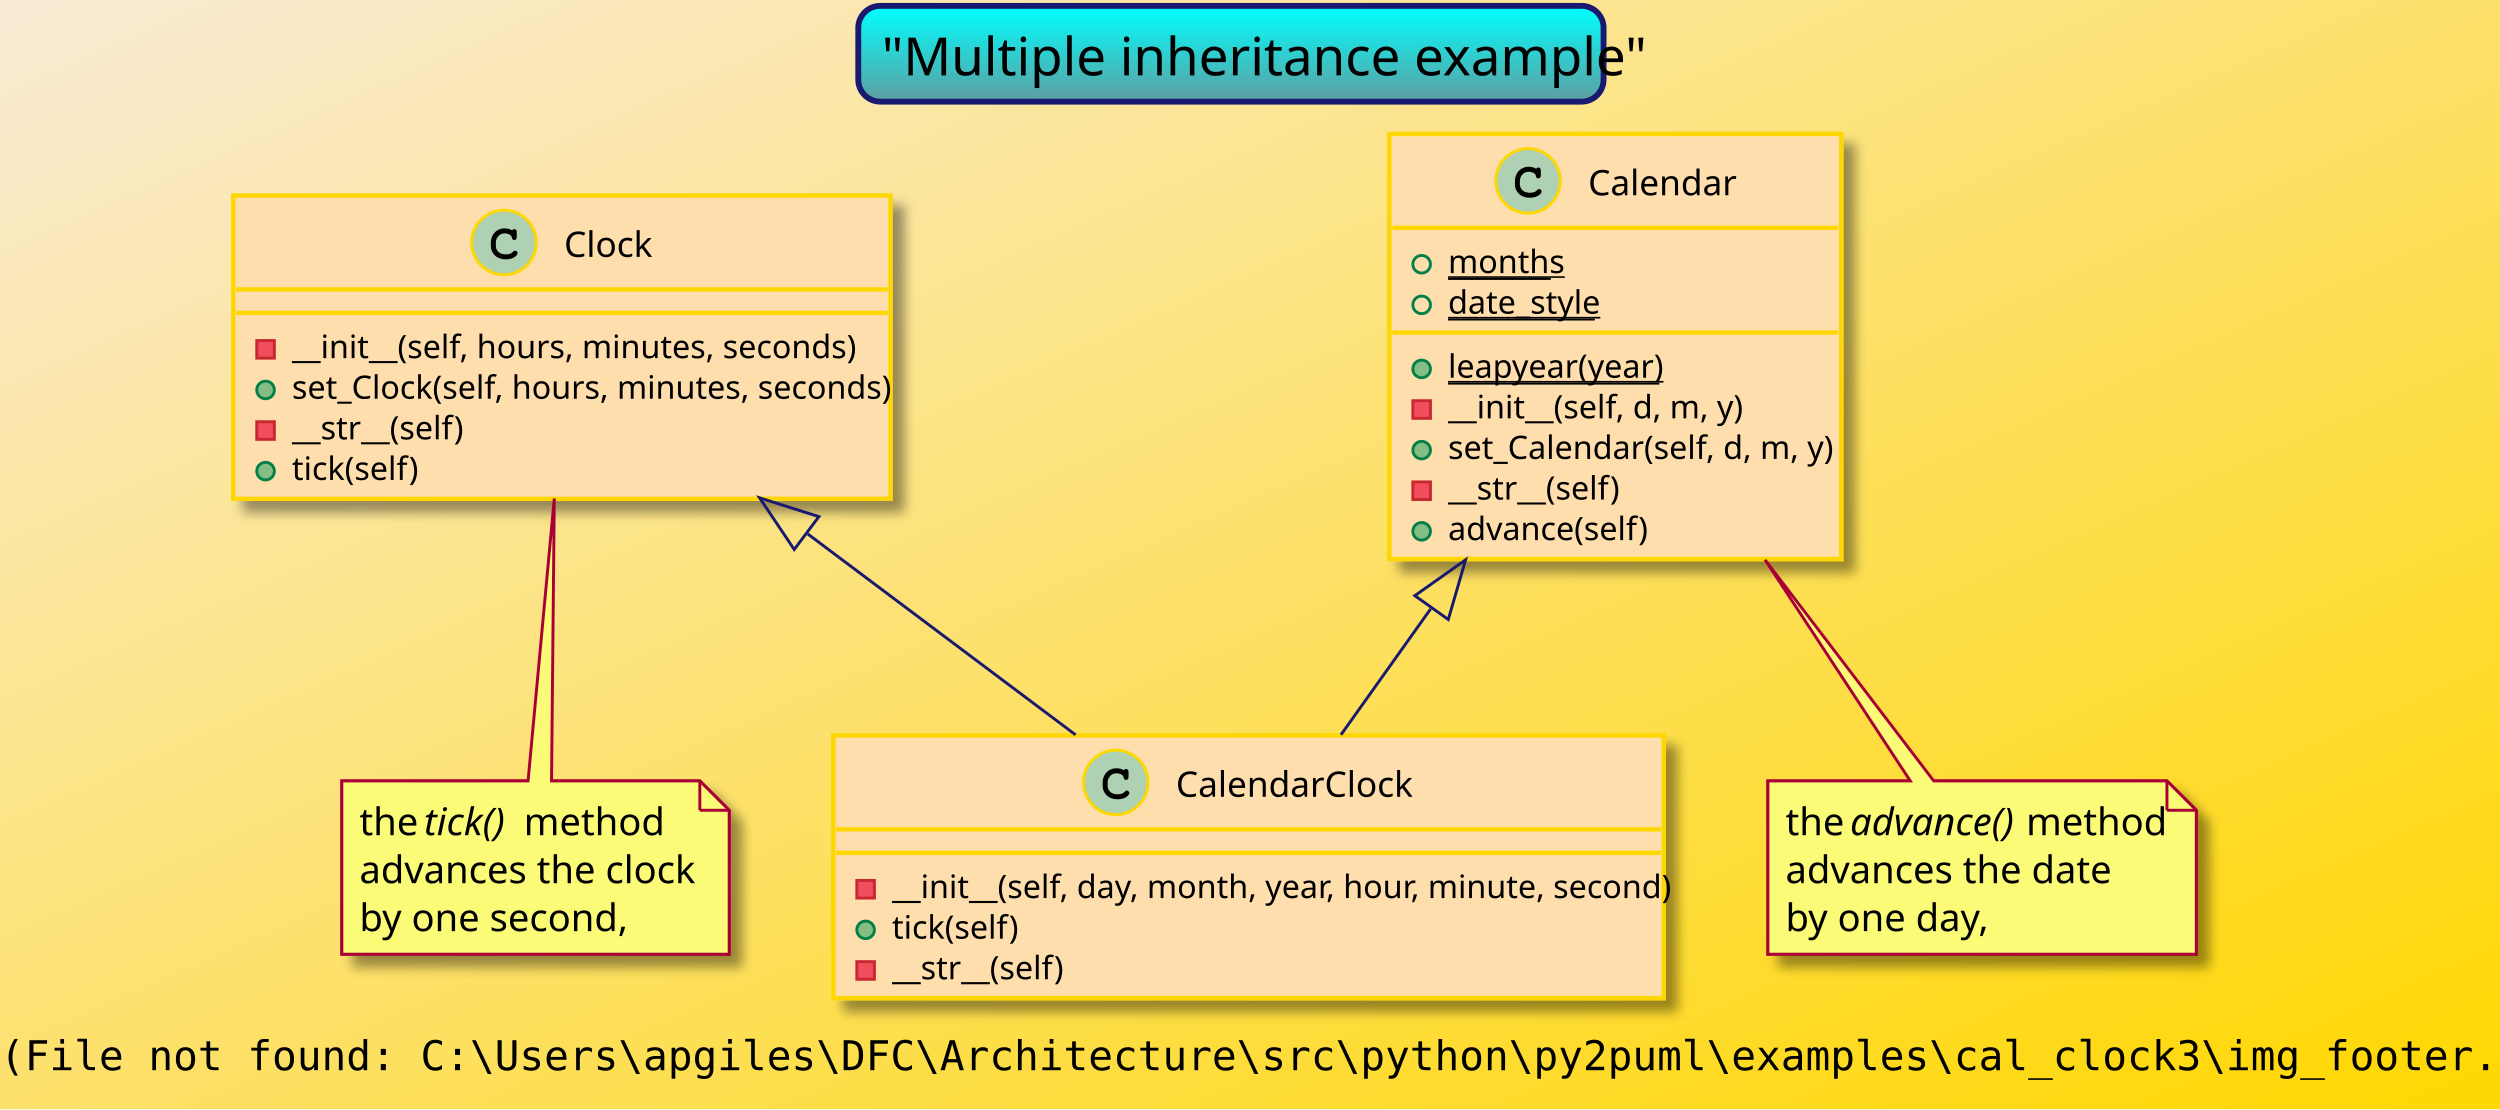
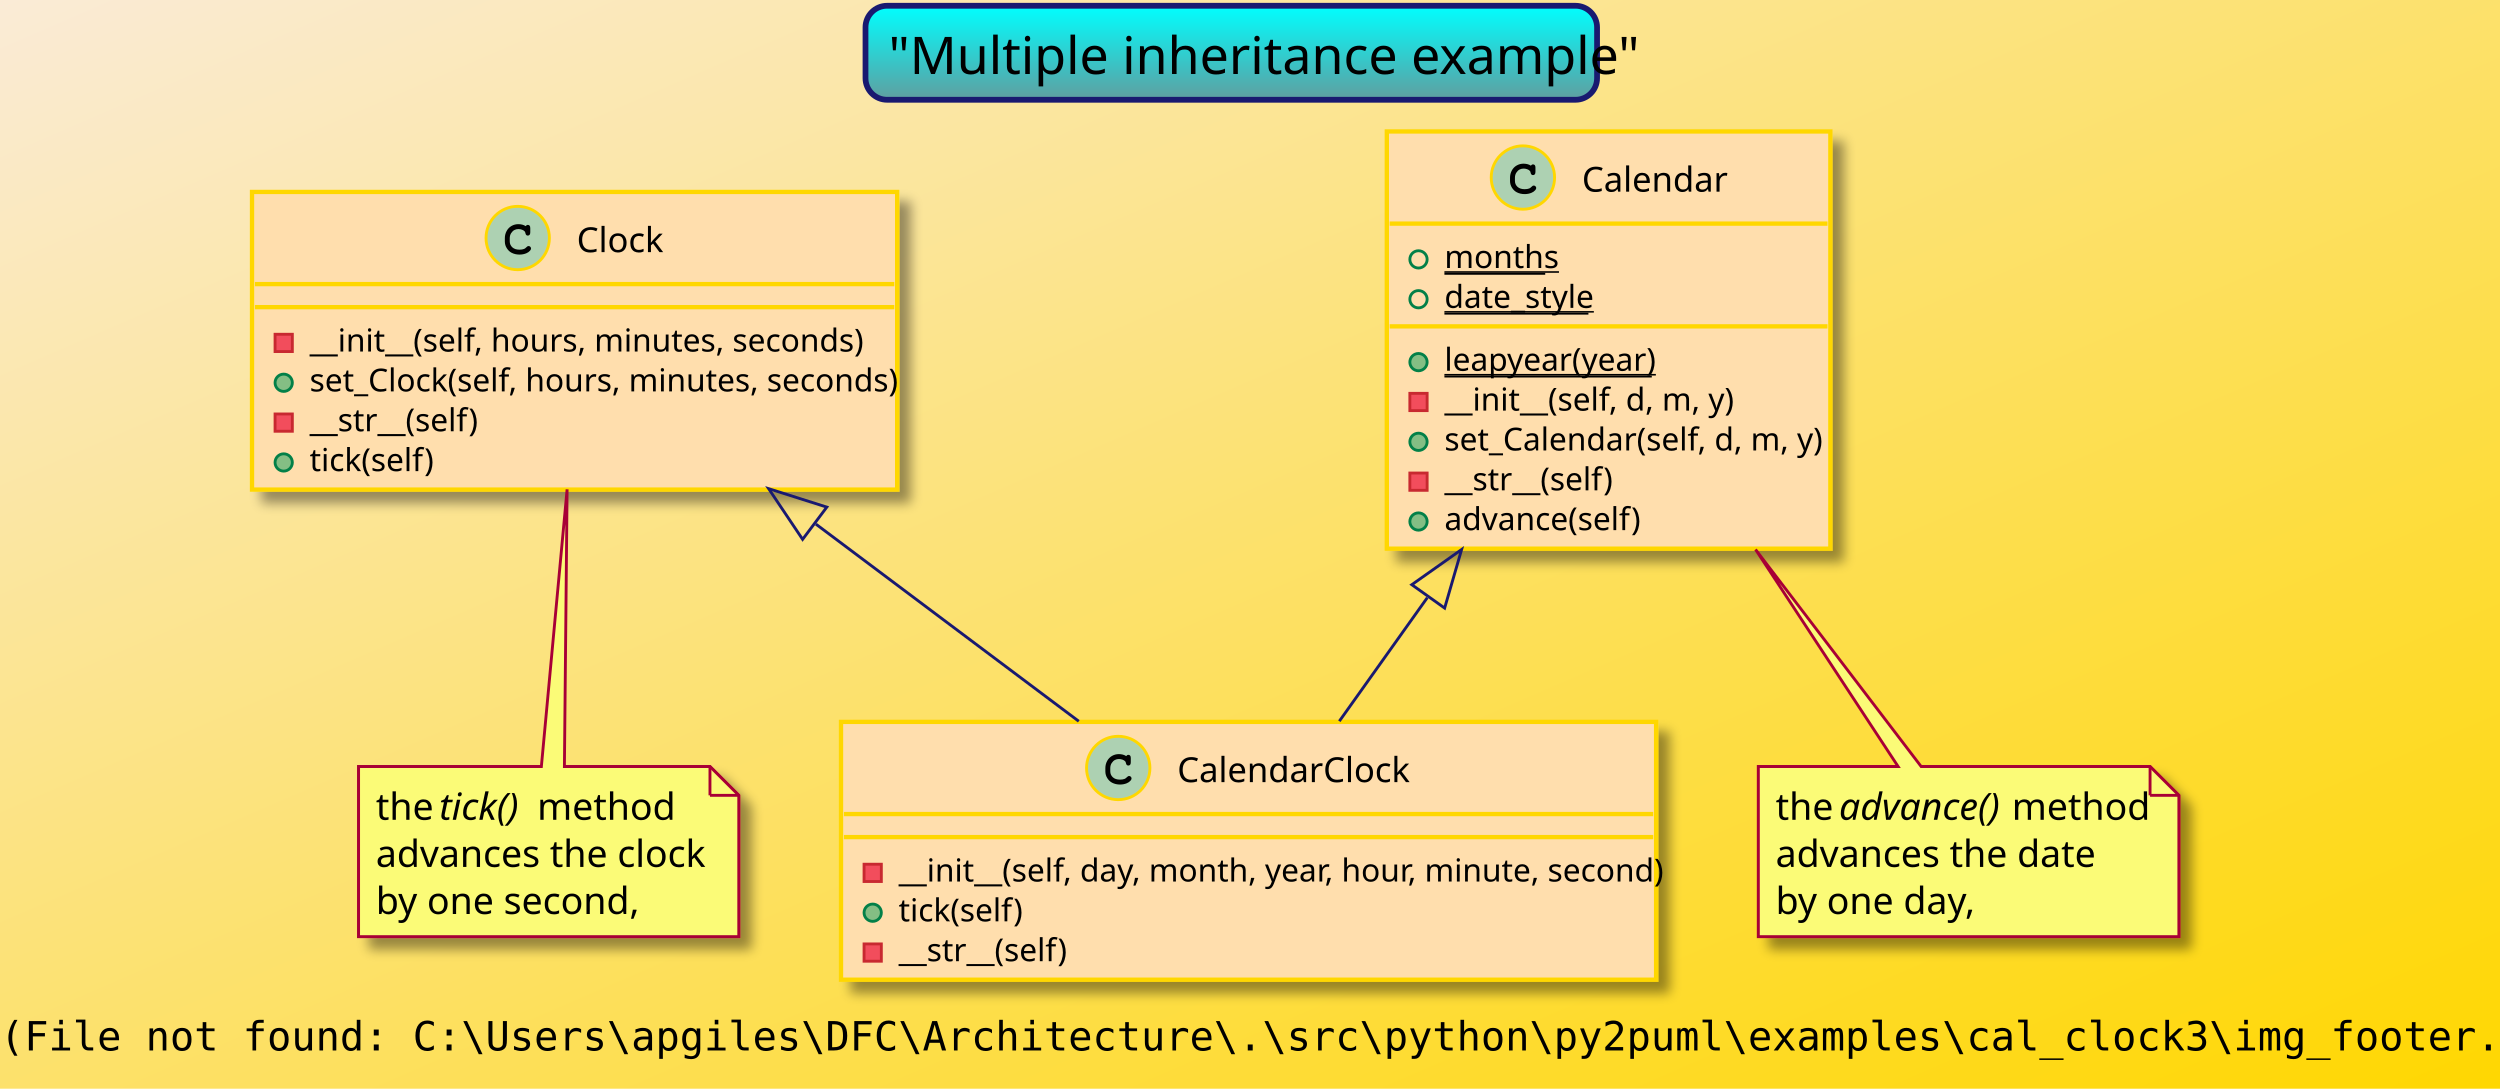
- <svg xmlns="http://www.w3.org/2000/svg" contentScriptType="application/ecmascript" contentStyleType="text/css" height="567px" preserveAspectRatio="none" style="width:1278px;height:567px;" version="1.1" viewBox="0 0 1278 567" width="1278px" zoomAndPan="magnify">
+ <svg xmlns="http://www.w3.org/2000/svg" contentScriptType="application/ecmascript" contentStyleType="text/css" height="567px" preserveAspectRatio="none" style="width:1302px;height:567px;" version="1.1" viewBox="0 0 1302 567" width="1302px" zoomAndPan="magnify">
  <defs>
    <linearGradient id="g18pjhbagaqn8v0" x1="0%" x2="100%" y1="0%" y2="100%">
      <stop offset="0%" stop-color="#FAEBD7" />
      <stop offset="100%" stop-color="#FFD700" />
    </linearGradient>
    <linearGradient id="g18pjhbagaqn8v1" x1="50%" x2="50%" y1="0%" y2="100%">
      <stop offset="0%" stop-color="#00FFFF" />
      <stop offset="100%" stop-color="#5F9EA0" />
    </linearGradient>
    <filter height="300%" id="f18pjhbagaqn8v" width="300%" x="-1" y="-1">
      <feGaussianBlur result="blurOut" stdDeviation="3.0" />
      <feColorMatrix in="blurOut" result="blurOut2" type="matrix" values="0 0 0 0 0 0 0 0 0 0 0 0 0 0 0 0 0 0 .4 0" />
      <feOffset dx="6.0" dy="6.0" in="blurOut2" result="blurOut3" />
      <feBlend in="SourceGraphic" in2="blurOut3" mode="normal" />
    </filter>
  </defs>
  <g>
-     <rect fill="url(#g18pjhbagaqn8v0)" height="567" style="stroke: none; stroke-width: 1.5;" width="1278" x="0" y="0" />
-     <rect fill="url(#g18pjhbagaqn8v1)" height="48.961" rx="11.25" ry="11.25" style="stroke: #191970; stroke-width: 3.0;" width="381" x="438.75" y="3" />
-     <text fill="#000000" font-family="sans-serif" font-size="27" lengthAdjust="spacingAndGlyphs" textLength="357" x="450.75" y="38.528">"Multiple inheritance example"</text>
-     <rect fill="#FFDEAD" filter="url(#f18pjhbagaqn8v)" height="155.016" id="Clock" style="stroke: #FFD700; stroke-width: 2.25;" width="336" x="119.25" y="99.961" />
-     <ellipse cx="257.625" cy="123.961" fill="#ADD1B2" rx="16.5" ry="16.5" style="stroke: #FFD700; stroke-width: 1.5;" />
-     <path d="M261.773,117.773 Q262.008,117.445 262.289,117.281 Q262.57,117.117 262.898,117.117 Q263.461,117.117 263.812,117.504 Q264.164,117.891 264.164,118.805 L264.164,120.984 Q264.164,121.898 263.812,122.297 Q263.461,122.695 262.898,122.695 Q262.383,122.695 262.078,122.391 Q261.773,122.109 261.609,121.336 Q261.539,120.797 261.258,120.516 Q260.766,119.953 259.852,119.625 Q258.938,119.297 258,119.297 Q256.852,119.297 255.902,119.789 Q254.953,120.281 254.215,121.406 Q253.477,122.531 253.477,124.078 L253.477,125.719 Q253.477,127.57 254.812,128.801 Q256.148,130.031 258.539,130.031 Q259.945,130.031 260.93,129.656 Q261.516,129.422 262.148,128.766 Q262.547,128.367 262.769,128.25 Q262.992,128.133 263.297,128.133 Q263.789,128.133 264.176,128.519 Q264.562,128.906 264.562,129.422 Q264.562,129.938 264.047,130.547 Q263.297,131.414 262.102,131.906 Q260.484,132.586 258.539,132.586 Q256.266,132.586 254.461,131.648 Q252.984,130.898 251.953,129.293 Q250.922,127.688 250.922,125.766 L250.922,124.031 Q250.922,122.039 251.848,120.316 Q252.773,118.594 254.414,117.668 Q256.055,116.742 257.906,116.742 Q259.008,116.742 259.981,116.988 Q260.953,117.234 261.773,117.773 Z " />
-     <text fill="#000000" font-family="sans-serif" font-size="18" lengthAdjust="spacingAndGlyphs" textLength="46.5" x="288.375" y="131.326">Clock</text>
-     <line style="stroke: #FFD700; stroke-width: 2.25;" x1="120.75" x2="453.75" y1="147.961" y2="147.961" />
-     <line style="stroke: #FFD700; stroke-width: 2.25;" x1="120.75" x2="453.75" y1="159.961" y2="159.961" />
-     <rect fill="#F24D5C" height="9" style="stroke: #C82930; stroke-width: 1.5;" width="9" x="131.25" y="174.088" />
-     <text fill="#000000" font-family="sans-serif" font-size="16.5" lengthAdjust="spacingAndGlyphs" textLength="282" x="149.25" y="183.089">__init__(self, hours, minutes, seconds)</text>
-     <ellipse cx="135.75" cy="199.342" fill="#84BE84" rx="4.5" ry="4.5" style="stroke: #038048; stroke-width: 1.5;" />
-     <text fill="#000000" font-family="sans-serif" font-size="16.5" lengthAdjust="spacingAndGlyphs" textLength="297" x="149.25" y="203.843">set_Clock(self, hours, minutes, seconds)</text>
-     <rect fill="#F24D5C" height="9" style="stroke: #C82930; stroke-width: 1.5;" width="9" x="131.25" y="215.596" />
-     <text fill="#000000" font-family="sans-serif" font-size="16.5" lengthAdjust="spacingAndGlyphs" textLength="94.5" x="149.25" y="224.597">__str__(self)</text>
-     <ellipse cx="135.75" cy="240.85" fill="#84BE84" rx="4.5" ry="4.5" style="stroke: #038048; stroke-width: 1.5;" />
-     <text fill="#000000" font-family="sans-serif" font-size="16.5" lengthAdjust="spacingAndGlyphs" textLength="63" x="149.25" y="245.351">tick(self)</text>
-     <rect fill="#FFDEAD" filter="url(#f18pjhbagaqn8v)" height="217.277" id="Calendar" style="stroke: #FFD700; stroke-width: 2.25;" width="231" x="710.25" y="68.461" />
-     <ellipse cx="781.125" cy="92.461" fill="#ADD1B2" rx="16.5" ry="16.5" style="stroke: #FFD700; stroke-width: 1.5;" />
-     <path d="M785.273,86.273 Q785.508,85.945 785.789,85.781 Q786.07,85.617 786.398,85.617 Q786.961,85.617 787.312,86.004 Q787.664,86.391 787.664,87.305 L787.664,89.484 Q787.664,90.398 787.312,90.797 Q786.961,91.195 786.398,91.195 Q785.883,91.195 785.578,90.891 Q785.273,90.609 785.109,89.836 Q785.039,89.297 784.758,89.016 Q784.266,88.453 783.352,88.125 Q782.438,87.797 781.5,87.797 Q780.352,87.797 779.402,88.289 Q778.453,88.781 777.715,89.906 Q776.977,91.031 776.977,92.578 L776.977,94.219 Q776.977,96.07 778.312,97.301 Q779.648,98.531 782.039,98.531 Q783.445,98.531 784.43,98.156 Q785.016,97.922 785.648,97.266 Q786.047,96.867 786.269,96.75 Q786.492,96.633 786.797,96.633 Q787.289,96.633 787.676,97.019 Q788.062,97.406 788.062,97.922 Q788.062,98.438 787.547,99.047 Q786.797,99.914 785.602,100.406 Q783.984,101.086 782.039,101.086 Q779.766,101.086 777.961,100.148 Q776.484,99.398 775.453,97.793 Q774.422,96.188 774.422,94.266 L774.422,92.531 Q774.422,90.539 775.348,88.816 Q776.273,87.094 777.914,86.168 Q779.555,85.242 781.406,85.242 Q782.508,85.242 783.481,85.488 Q784.453,85.734 785.273,86.273 Z " />
-     <text fill="#000000" font-family="sans-serif" font-size="18" lengthAdjust="spacingAndGlyphs" textLength="76.5" x="811.875" y="99.826">Calendar</text>
-     <line style="stroke: #FFD700; stroke-width: 2.25;" x1="711.75" x2="939.75" y1="116.461" y2="116.461" />
-     <ellipse cx="726.75" cy="135.088" fill="none" rx="4.5" ry="4.5" style="stroke: #038048; stroke-width: 1.5;" />
-     <text fill="#000000" font-family="sans-serif" font-size="16.5" lengthAdjust="spacingAndGlyphs" text-decoration="underline" textLength="52.5" x="740.25" y="139.589">months</text>
-     <line style="stroke: #000000; stroke-width: 1.0;" x1="740.25" x2="792.75" y1="142.589" y2="142.589" />
-     <ellipse cx="726.75" cy="155.842" fill="none" rx="4.5" ry="4.5" style="stroke: #038048; stroke-width: 1.5;" />
-     <text fill="#000000" font-family="sans-serif" font-size="16.5" lengthAdjust="spacingAndGlyphs" text-decoration="underline" textLength="75" x="740.25" y="160.343">date_style</text>
-     <line style="stroke: #000000; stroke-width: 1.0;" x1="740.25" x2="815.25" y1="163.343" y2="163.343" />
-     <line style="stroke: #FFD700; stroke-width: 2.25;" x1="711.75" x2="939.75" y1="169.969" y2="169.969" />
-     <ellipse cx="726.75" cy="188.596" fill="#84BE84" rx="4.5" ry="4.5" style="stroke: #038048; stroke-width: 1.5;" />
-     <text fill="#000000" font-family="sans-serif" font-size="16.5" lengthAdjust="spacingAndGlyphs" text-decoration="underline" textLength="108" x="740.25" y="193.097">leapyear(year)</text>
-     <line style="stroke: #000000; stroke-width: 1.0;" x1="740.25" x2="848.25" y1="196.097" y2="196.097" />
-     <rect fill="#F24D5C" height="9" style="stroke: #C82930; stroke-width: 1.5;" width="9" x="722.25" y="204.85" />
-     <text fill="#000000" font-family="sans-serif" font-size="16.5" lengthAdjust="spacingAndGlyphs" textLength="151.5" x="740.25" y="213.851">__init__(self, d, m, y)</text>
-     <ellipse cx="726.75" cy="230.103" fill="#84BE84" rx="4.5" ry="4.5" style="stroke: #038048; stroke-width: 1.5;" />
-     <text fill="#000000" font-family="sans-serif" font-size="16.5" lengthAdjust="spacingAndGlyphs" textLength="192" x="740.25" y="234.605">set_Calendar(self, d, m, y)</text>
-     <rect fill="#F24D5C" height="9" style="stroke: #C82930; stroke-width: 1.5;" width="9" x="722.25" y="246.357" />
-     <text fill="#000000" font-family="sans-serif" font-size="16.5" lengthAdjust="spacingAndGlyphs" textLength="94.5" x="740.25" y="255.359">__str__(self)</text>
-     <ellipse cx="726.75" cy="271.611" fill="#84BE84" rx="4.5" ry="4.5" style="stroke: #038048; stroke-width: 1.5;" />
-     <text fill="#000000" font-family="sans-serif" font-size="16.5" lengthAdjust="spacingAndGlyphs" textLength="102" x="740.25" y="276.113">advance(self)</text>
-     <rect fill="#FFDEAD" filter="url(#f18pjhbagaqn8v)" height="134.262" id="CalendarClock" style="stroke: #FFD700; stroke-width: 2.25;" width="424.5" x="426" y="375.961" />
-     <ellipse cx="570.375" cy="399.961" fill="#ADD1B2" rx="16.5" ry="16.5" style="stroke: #FFD700; stroke-width: 1.5;" />
-     <path d="M574.523,393.773 Q574.758,393.445 575.039,393.281 Q575.32,393.117 575.648,393.117 Q576.211,393.117 576.562,393.504 Q576.914,393.891 576.914,394.805 L576.914,396.984 Q576.914,397.898 576.562,398.297 Q576.211,398.695 575.648,398.695 Q575.133,398.695 574.828,398.391 Q574.523,398.109 574.359,397.336 Q574.289,396.797 574.008,396.516 Q573.516,395.953 572.602,395.625 Q571.688,395.297 570.75,395.297 Q569.602,395.297 568.652,395.789 Q567.703,396.281 566.965,397.406 Q566.227,398.531 566.227,400.078 L566.227,401.719 Q566.227,403.57 567.562,404.801 Q568.898,406.031 571.289,406.031 Q572.695,406.031 573.68,405.656 Q574.266,405.422 574.898,404.766 Q575.297,404.367 575.519,404.25 Q575.742,404.133 576.047,404.133 Q576.539,404.133 576.926,404.519 Q577.312,404.906 577.312,405.422 Q577.312,405.938 576.797,406.547 Q576.047,407.414 574.852,407.906 Q573.234,408.586 571.289,408.586 Q569.016,408.586 567.211,407.648 Q565.734,406.898 564.703,405.293 Q563.672,403.688 563.672,401.766 L563.672,400.031 Q563.672,398.039 564.598,396.316 Q565.523,394.594 567.164,393.668 Q568.805,392.742 570.656,392.742 Q571.758,392.742 572.731,392.988 Q573.703,393.234 574.523,393.773 Z " />
-     <text fill="#000000" font-family="sans-serif" font-size="18" lengthAdjust="spacingAndGlyphs" textLength="123" x="601.125" y="407.326">CalendarClock</text>
-     <line style="stroke: #FFD700; stroke-width: 2.25;" x1="427.5" x2="849" y1="423.961" y2="423.961" />
-     <line style="stroke: #FFD700; stroke-width: 2.25;" x1="427.5" x2="849" y1="435.961" y2="435.961" />
-     <rect fill="#F24D5C" height="9" style="stroke: #C82930; stroke-width: 1.5;" width="9" x="438" y="450.088" />
-     <text fill="#000000" font-family="sans-serif" font-size="16.5" lengthAdjust="spacingAndGlyphs" textLength="385.5" x="456" y="459.089">__init__(self, day, month, year, hour, minute, second)</text>
-     <ellipse cx="442.5" cy="475.342" fill="#84BE84" rx="4.5" ry="4.5" style="stroke: #038048; stroke-width: 1.5;" />
-     <text fill="#000000" font-family="sans-serif" font-size="16.5" lengthAdjust="spacingAndGlyphs" textLength="63" x="456" y="479.843">tick(self)</text>
-     <rect fill="#F24D5C" height="9" style="stroke: #C82930; stroke-width: 1.5;" width="9" x="438" y="491.596" />
-     <text fill="#000000" font-family="sans-serif" font-size="16.5" lengthAdjust="spacingAndGlyphs" textLength="94.5" x="456" y="500.597">__str__(self)</text>
-     <polygon fill="#FBFB77" filter="url(#f18pjhbagaqn8v)" points="903.75,399.211,903.75,487.793,1122.75,487.793,1122.75,414.211,1107.75,399.211,903.75,399.211" style="stroke: #A80036; stroke-width: 1.5;" />
-     <polygon fill="#FBFB77" points="903.75,399.211,903.75,487.793,1122.75,487.793,1122.75,414.211,1107.75,399.211,988.542,399.211,902.284,286.165,976.542,399.211,903.75,399.211" style="stroke: #A80036; stroke-width: 1.5;" />
-     <line style="stroke: #A80036; stroke-width: 1.5;" x1="1107.75" x2="1107.75" y1="399.211" y2="414.211" />
-     <line style="stroke: #A80036; stroke-width: 1.5;" x1="1122.75" x2="1107.75" y1="414.211" y2="414.211" />
-     <text fill="#000000" font-family="sans-serif" font-size="19.5" lengthAdjust="spacingAndGlyphs" textLength="27" x="912.75" y="426.954">the</text>
-     <text fill="#000000" font-family="sans-serif" font-size="19.5" font-style="italic" lengthAdjust="spacingAndGlyphs" textLength="84" x="945.75" y="426.954">advance()</text>
-     <text fill="#000000" font-family="sans-serif" font-size="19.5" lengthAdjust="spacingAndGlyphs" textLength="64.5" x="1035.75" y="426.954">method</text>
-     <text fill="#000000" font-family="sans-serif" font-size="19.5" lengthAdjust="spacingAndGlyphs" textLength="157.5" x="912.75" y="451.481">advances the date</text>
-     <text fill="#000000" font-family="sans-serif" font-size="19.5" lengthAdjust="spacingAndGlyphs" textLength="102" x="912.75" y="476.008">by one day,</text>
-     <polygon fill="#FBFB77" filter="url(#f18pjhbagaqn8v)" points="174.75,399.211,174.75,487.793,372.75,487.793,372.75,414.211,357.75,399.211,174.75,399.211" style="stroke: #A80036; stroke-width: 1.5;" />
-     <polygon fill="#FBFB77" points="174.75,399.211,174.75,487.793,372.75,487.793,372.75,414.211,357.75,399.211,281.945,399.211,283.346,254.854,269.945,399.211,174.75,399.211" style="stroke: #A80036; stroke-width: 1.5;" />
-     <line style="stroke: #A80036; stroke-width: 1.5;" x1="357.75" x2="357.75" y1="399.211" y2="414.211" />
-     <line style="stroke: #A80036; stroke-width: 1.5;" x1="372.75" x2="357.75" y1="414.211" y2="414.211" />
-     <text fill="#000000" font-family="sans-serif" font-size="19.5" lengthAdjust="spacingAndGlyphs" textLength="27" x="183.75" y="426.954">the</text>
-     <text fill="#000000" font-family="sans-serif" font-size="19.5" font-style="italic" lengthAdjust="spacingAndGlyphs" textLength="45" x="216.75" y="426.954">tick()</text>
-     <text fill="#000000" font-family="sans-serif" font-size="19.5" lengthAdjust="spacingAndGlyphs" textLength="64.5" x="267.75" y="426.954">method</text>
-     <text fill="#000000" font-family="sans-serif" font-size="19.5" lengthAdjust="spacingAndGlyphs" textLength="166.5" x="183.75" y="451.481">advances the clock</text>
-     <text fill="#000000" font-family="sans-serif" font-size="19.5" lengthAdjust="spacingAndGlyphs" textLength="133.5" x="183.75" y="476.008">by one second,</text>
-     <path d="M412.896,272.945 C458.212,306.932 508.365,344.546 549.83,375.646 " fill="none" id="Clock-CalendarClock" style="stroke: #191970; stroke-width: 1.5;" />
-     <polygon fill="none" points="406.003,280.9,388.303,254.5,418.603,264.1,406.003,280.9" style="stroke: #191970; stroke-width: 1.5;" />
-     <path d="M731.338,311.264 C715.427,333.604 699.542,355.909 685.514,375.603 " fill="none" id="Calendar-CalendarClock" style="stroke: #191970; stroke-width: 1.5;" />
-     <polygon fill="none" points="723.26,304.508,749.216,286.165,740.364,316.691,723.26,304.508" style="stroke: #191970; stroke-width: 1.5;" />
-     <text fill="#000000" font-family="monospace" font-size="21" lengthAdjust="spacingAndGlyphs" textLength="1260" x="0" y="547.074">(File not found: C:\Users\apgiles\DFC\Architecture\src\python\py2puml\examples\cal_clock3\img_footer.png)</text>
+     <rect fill="url(#g18pjhbagaqn8v0)" height="567" style="stroke: none; stroke-width: 1.5;" width="1302" x="0" y="0" />
+     <rect fill="url(#g18pjhbagaqn8v1)" height="48.961" rx="11.25" ry="11.25" style="stroke: #191970; stroke-width: 3.0;" width="381" x="450.75" y="3" />
+     <text fill="#000000" font-family="sans-serif" font-size="27" lengthAdjust="spacingAndGlyphs" textLength="357" x="462.75" y="38.528">"Multiple inheritance example"</text>
+     <rect fill="#FFDEAD" filter="url(#f18pjhbagaqn8v)" height="155.016" id="Clock" style="stroke: #FFD700; stroke-width: 2.25;" width="336" x="131.25" y="99.961" />
+     <ellipse cx="269.625" cy="123.961" fill="#ADD1B2" rx="16.5" ry="16.5" style="stroke: #FFD700; stroke-width: 1.5;" />
+     <path d="M273.773,117.773 Q274.008,117.445 274.289,117.281 Q274.57,117.117 274.898,117.117 Q275.461,117.117 275.812,117.504 Q276.164,117.891 276.164,118.805 L276.164,120.984 Q276.164,121.898 275.812,122.297 Q275.461,122.695 274.898,122.695 Q274.383,122.695 274.078,122.391 Q273.773,122.109 273.609,121.336 Q273.539,120.797 273.258,120.516 Q272.766,119.953 271.852,119.625 Q270.938,119.297 270,119.297 Q268.852,119.297 267.902,119.789 Q266.953,120.281 266.215,121.406 Q265.477,122.531 265.477,124.078 L265.477,125.719 Q265.477,127.57 266.812,128.801 Q268.148,130.031 270.539,130.031 Q271.945,130.031 272.93,129.656 Q273.516,129.422 274.148,128.766 Q274.547,128.367 274.769,128.25 Q274.992,128.133 275.297,128.133 Q275.789,128.133 276.176,128.519 Q276.562,128.906 276.562,129.422 Q276.562,129.938 276.047,130.547 Q275.297,131.414 274.102,131.906 Q272.484,132.586 270.539,132.586 Q268.266,132.586 266.461,131.648 Q264.984,130.898 263.953,129.293 Q262.922,127.688 262.922,125.766 L262.922,124.031 Q262.922,122.039 263.848,120.316 Q264.773,118.594 266.414,117.668 Q268.055,116.742 269.906,116.742 Q271.008,116.742 271.981,116.988 Q272.953,117.234 273.773,117.773 Z " />
+     <text fill="#000000" font-family="sans-serif" font-size="18" lengthAdjust="spacingAndGlyphs" textLength="46.5" x="300.375" y="131.326">Clock</text>
+     <line style="stroke: #FFD700; stroke-width: 2.25;" x1="132.75" x2="465.75" y1="147.961" y2="147.961" />
+     <line style="stroke: #FFD700; stroke-width: 2.25;" x1="132.75" x2="465.75" y1="159.961" y2="159.961" />
+     <rect fill="#F24D5C" height="9" style="stroke: #C82930; stroke-width: 1.5;" width="9" x="143.25" y="174.088" />
+     <text fill="#000000" font-family="sans-serif" font-size="16.5" lengthAdjust="spacingAndGlyphs" textLength="282" x="161.25" y="183.089">__init__(self, hours, minutes, seconds)</text>
+     <ellipse cx="147.75" cy="199.342" fill="#84BE84" rx="4.5" ry="4.5" style="stroke: #038048; stroke-width: 1.5;" />
+     <text fill="#000000" font-family="sans-serif" font-size="16.5" lengthAdjust="spacingAndGlyphs" textLength="297" x="161.25" y="203.843">set_Clock(self, hours, minutes, seconds)</text>
+     <rect fill="#F24D5C" height="9" style="stroke: #C82930; stroke-width: 1.5;" width="9" x="143.25" y="215.596" />
+     <text fill="#000000" font-family="sans-serif" font-size="16.5" lengthAdjust="spacingAndGlyphs" textLength="94.5" x="161.25" y="224.597">__str__(self)</text>
+     <ellipse cx="147.75" cy="240.85" fill="#84BE84" rx="4.5" ry="4.5" style="stroke: #038048; stroke-width: 1.5;" />
+     <text fill="#000000" font-family="sans-serif" font-size="16.5" lengthAdjust="spacingAndGlyphs" textLength="63" x="161.25" y="245.351">tick(self)</text>
+     <rect fill="#FFDEAD" filter="url(#f18pjhbagaqn8v)" height="217.277" id="Calendar" style="stroke: #FFD700; stroke-width: 2.25;" width="231" x="722.25" y="68.461" />
+     <ellipse cx="793.125" cy="92.461" fill="#ADD1B2" rx="16.5" ry="16.5" style="stroke: #FFD700; stroke-width: 1.5;" />
+     <path d="M797.273,86.273 Q797.508,85.945 797.789,85.781 Q798.07,85.617 798.398,85.617 Q798.961,85.617 799.312,86.004 Q799.664,86.391 799.664,87.305 L799.664,89.484 Q799.664,90.398 799.312,90.797 Q798.961,91.195 798.398,91.195 Q797.883,91.195 797.578,90.891 Q797.273,90.609 797.109,89.836 Q797.039,89.297 796.758,89.016 Q796.266,88.453 795.352,88.125 Q794.438,87.797 793.5,87.797 Q792.352,87.797 791.402,88.289 Q790.453,88.781 789.715,89.906 Q788.977,91.031 788.977,92.578 L788.977,94.219 Q788.977,96.07 790.312,97.301 Q791.648,98.531 794.039,98.531 Q795.445,98.531 796.43,98.156 Q797.016,97.922 797.648,97.266 Q798.047,96.867 798.269,96.75 Q798.492,96.633 798.797,96.633 Q799.289,96.633 799.676,97.019 Q800.062,97.406 800.062,97.922 Q800.062,98.438 799.547,99.047 Q798.797,99.914 797.602,100.406 Q795.984,101.086 794.039,101.086 Q791.766,101.086 789.961,100.148 Q788.484,99.398 787.453,97.793 Q786.422,96.188 786.422,94.266 L786.422,92.531 Q786.422,90.539 787.348,88.816 Q788.273,87.094 789.914,86.168 Q791.555,85.242 793.406,85.242 Q794.508,85.242 795.481,85.488 Q796.453,85.734 797.273,86.273 Z " />
+     <text fill="#000000" font-family="sans-serif" font-size="18" lengthAdjust="spacingAndGlyphs" textLength="76.5" x="823.875" y="99.826">Calendar</text>
+     <line style="stroke: #FFD700; stroke-width: 2.25;" x1="723.75" x2="951.75" y1="116.461" y2="116.461" />
+     <ellipse cx="738.75" cy="135.088" fill="none" rx="4.5" ry="4.5" style="stroke: #038048; stroke-width: 1.5;" />
+     <text fill="#000000" font-family="sans-serif" font-size="16.5" lengthAdjust="spacingAndGlyphs" text-decoration="underline" textLength="52.5" x="752.25" y="139.589">months</text>
+     <line style="stroke: #000000; stroke-width: 1.0;" x1="752.25" x2="804.75" y1="142.589" y2="142.589" />
+     <ellipse cx="738.75" cy="155.842" fill="none" rx="4.5" ry="4.5" style="stroke: #038048; stroke-width: 1.5;" />
+     <text fill="#000000" font-family="sans-serif" font-size="16.5" lengthAdjust="spacingAndGlyphs" text-decoration="underline" textLength="75" x="752.25" y="160.343">date_style</text>
+     <line style="stroke: #000000; stroke-width: 1.0;" x1="752.25" x2="827.25" y1="163.343" y2="163.343" />
+     <line style="stroke: #FFD700; stroke-width: 2.25;" x1="723.75" x2="951.75" y1="169.969" y2="169.969" />
+     <ellipse cx="738.75" cy="188.596" fill="#84BE84" rx="4.5" ry="4.5" style="stroke: #038048; stroke-width: 1.5;" />
+     <text fill="#000000" font-family="sans-serif" font-size="16.5" lengthAdjust="spacingAndGlyphs" text-decoration="underline" textLength="108" x="752.25" y="193.097">leapyear(year)</text>
+     <line style="stroke: #000000; stroke-width: 1.0;" x1="752.25" x2="860.25" y1="196.097" y2="196.097" />
+     <rect fill="#F24D5C" height="9" style="stroke: #C82930; stroke-width: 1.5;" width="9" x="734.25" y="204.85" />
+     <text fill="#000000" font-family="sans-serif" font-size="16.5" lengthAdjust="spacingAndGlyphs" textLength="151.5" x="752.25" y="213.851">__init__(self, d, m, y)</text>
+     <ellipse cx="738.75" cy="230.103" fill="#84BE84" rx="4.5" ry="4.5" style="stroke: #038048; stroke-width: 1.5;" />
+     <text fill="#000000" font-family="sans-serif" font-size="16.5" lengthAdjust="spacingAndGlyphs" textLength="192" x="752.25" y="234.605">set_Calendar(self, d, m, y)</text>
+     <rect fill="#F24D5C" height="9" style="stroke: #C82930; stroke-width: 1.5;" width="9" x="734.25" y="246.357" />
+     <text fill="#000000" font-family="sans-serif" font-size="16.5" lengthAdjust="spacingAndGlyphs" textLength="94.5" x="752.25" y="255.359">__str__(self)</text>
+     <ellipse cx="738.75" cy="271.611" fill="#84BE84" rx="4.5" ry="4.5" style="stroke: #038048; stroke-width: 1.5;" />
+     <text fill="#000000" font-family="sans-serif" font-size="16.5" lengthAdjust="spacingAndGlyphs" textLength="102" x="752.25" y="276.113">advance(self)</text>
+     <rect fill="#FFDEAD" filter="url(#f18pjhbagaqn8v)" height="134.262" id="CalendarClock" style="stroke: #FFD700; stroke-width: 2.25;" width="424.5" x="438" y="375.961" />
+     <ellipse cx="582.375" cy="399.961" fill="#ADD1B2" rx="16.5" ry="16.5" style="stroke: #FFD700; stroke-width: 1.5;" />
+     <path d="M586.523,393.773 Q586.758,393.445 587.039,393.281 Q587.32,393.117 587.648,393.117 Q588.211,393.117 588.562,393.504 Q588.914,393.891 588.914,394.805 L588.914,396.984 Q588.914,397.898 588.562,398.297 Q588.211,398.695 587.648,398.695 Q587.133,398.695 586.828,398.391 Q586.523,398.109 586.359,397.336 Q586.289,396.797 586.008,396.516 Q585.516,395.953 584.602,395.625 Q583.688,395.297 582.75,395.297 Q581.602,395.297 580.652,395.789 Q579.703,396.281 578.965,397.406 Q578.227,398.531 578.227,400.078 L578.227,401.719 Q578.227,403.57 579.562,404.801 Q580.898,406.031 583.289,406.031 Q584.695,406.031 585.68,405.656 Q586.266,405.422 586.898,404.766 Q587.297,404.367 587.519,404.25 Q587.742,404.133 588.047,404.133 Q588.539,404.133 588.926,404.519 Q589.312,404.906 589.312,405.422 Q589.312,405.938 588.797,406.547 Q588.047,407.414 586.852,407.906 Q585.234,408.586 583.289,408.586 Q581.016,408.586 579.211,407.648 Q577.734,406.898 576.703,405.293 Q575.672,403.688 575.672,401.766 L575.672,400.031 Q575.672,398.039 576.598,396.316 Q577.523,394.594 579.164,393.668 Q580.805,392.742 582.656,392.742 Q583.758,392.742 584.731,392.988 Q585.703,393.234 586.523,393.773 Z " />
+     <text fill="#000000" font-family="sans-serif" font-size="18" lengthAdjust="spacingAndGlyphs" textLength="123" x="613.125" y="407.326">CalendarClock</text>
+     <line style="stroke: #FFD700; stroke-width: 2.25;" x1="439.5" x2="861" y1="423.961" y2="423.961" />
+     <line style="stroke: #FFD700; stroke-width: 2.25;" x1="439.5" x2="861" y1="435.961" y2="435.961" />
+     <rect fill="#F24D5C" height="9" style="stroke: #C82930; stroke-width: 1.5;" width="9" x="450" y="450.088" />
+     <text fill="#000000" font-family="sans-serif" font-size="16.5" lengthAdjust="spacingAndGlyphs" textLength="385.5" x="468" y="459.089">__init__(self, day, month, year, hour, minute, second)</text>
+     <ellipse cx="454.5" cy="475.342" fill="#84BE84" rx="4.5" ry="4.5" style="stroke: #038048; stroke-width: 1.5;" />
+     <text fill="#000000" font-family="sans-serif" font-size="16.5" lengthAdjust="spacingAndGlyphs" textLength="63" x="468" y="479.843">tick(self)</text>
+     <rect fill="#F24D5C" height="9" style="stroke: #C82930; stroke-width: 1.5;" width="9" x="450" y="491.596" />
+     <text fill="#000000" font-family="sans-serif" font-size="16.5" lengthAdjust="spacingAndGlyphs" textLength="94.5" x="468" y="500.597">__str__(self)</text>
+     <polygon fill="#FBFB77" filter="url(#f18pjhbagaqn8v)" points="915.75,399.211,915.75,487.793,1134.75,487.793,1134.75,414.211,1119.75,399.211,915.75,399.211" style="stroke: #A80036; stroke-width: 1.5;" />
+     <polygon fill="#FBFB77" points="915.75,399.211,915.75,487.793,1134.75,487.793,1134.75,414.211,1119.75,399.211,1000.542,399.211,914.284,286.165,988.542,399.211,915.75,399.211" style="stroke: #A80036; stroke-width: 1.5;" />
+     <line style="stroke: #A80036; stroke-width: 1.5;" x1="1119.75" x2="1119.75" y1="399.211" y2="414.211" />
+     <line style="stroke: #A80036; stroke-width: 1.5;" x1="1134.75" x2="1119.75" y1="414.211" y2="414.211" />
+     <text fill="#000000" font-family="sans-serif" font-size="19.5" lengthAdjust="spacingAndGlyphs" textLength="27" x="924.75" y="426.954">the</text>
+     <text fill="#000000" font-family="sans-serif" font-size="19.5" font-style="italic" lengthAdjust="spacingAndGlyphs" textLength="84" x="957.75" y="426.954">advance()</text>
+     <text fill="#000000" font-family="sans-serif" font-size="19.5" lengthAdjust="spacingAndGlyphs" textLength="64.5" x="1047.75" y="426.954">method</text>
+     <text fill="#000000" font-family="sans-serif" font-size="19.5" lengthAdjust="spacingAndGlyphs" textLength="157.5" x="924.75" y="451.481">advances the date</text>
+     <text fill="#000000" font-family="sans-serif" font-size="19.5" lengthAdjust="spacingAndGlyphs" textLength="102" x="924.75" y="476.008">by one day,</text>
+     <polygon fill="#FBFB77" filter="url(#f18pjhbagaqn8v)" points="186.75,399.211,186.75,487.793,384.75,487.793,384.75,414.211,369.75,399.211,186.75,399.211" style="stroke: #A80036; stroke-width: 1.5;" />
+     <polygon fill="#FBFB77" points="186.75,399.211,186.75,487.793,384.75,487.793,384.75,414.211,369.75,399.211,293.945,399.211,295.346,254.854,281.945,399.211,186.75,399.211" style="stroke: #A80036; stroke-width: 1.5;" />
+     <line style="stroke: #A80036; stroke-width: 1.5;" x1="369.75" x2="369.75" y1="399.211" y2="414.211" />
+     <line style="stroke: #A80036; stroke-width: 1.5;" x1="384.75" x2="369.75" y1="414.211" y2="414.211" />
+     <text fill="#000000" font-family="sans-serif" font-size="19.5" lengthAdjust="spacingAndGlyphs" textLength="27" x="195.75" y="426.954">the</text>
+     <text fill="#000000" font-family="sans-serif" font-size="19.5" font-style="italic" lengthAdjust="spacingAndGlyphs" textLength="45" x="228.75" y="426.954">tick()</text>
+     <text fill="#000000" font-family="sans-serif" font-size="19.5" lengthAdjust="spacingAndGlyphs" textLength="64.5" x="279.75" y="426.954">method</text>
+     <text fill="#000000" font-family="sans-serif" font-size="19.5" lengthAdjust="spacingAndGlyphs" textLength="166.5" x="195.75" y="451.481">advances the clock</text>
+     <text fill="#000000" font-family="sans-serif" font-size="19.5" lengthAdjust="spacingAndGlyphs" textLength="133.5" x="195.75" y="476.008">by one second,</text>
+     <path d="M424.896,272.945 C470.212,306.932 520.365,344.546 561.83,375.646 " fill="none" id="Clock-CalendarClock" style="stroke: #191970; stroke-width: 1.5;" />
+     <polygon fill="none" points="418.003,280.9,400.303,254.5,430.603,264.1,418.003,280.9" style="stroke: #191970; stroke-width: 1.5;" />
+     <path d="M743.338,311.264 C727.427,333.604 711.542,355.909 697.514,375.603 " fill="none" id="Calendar-CalendarClock" style="stroke: #191970; stroke-width: 1.5;" />
+     <polygon fill="none" points="735.26,304.508,761.216,286.165,752.364,316.691,735.26,304.508" style="stroke: #191970; stroke-width: 1.5;" />
+     <text fill="#000000" font-family="monospace" font-size="21" lengthAdjust="spacingAndGlyphs" textLength="1284" x="0" y="547.074">(File not found: C:\Users\apgiles\DFC\Architecture\.\src\python\py2puml\examples\cal_clock3\img_footer.png)</text>
  </g>
</svg>
